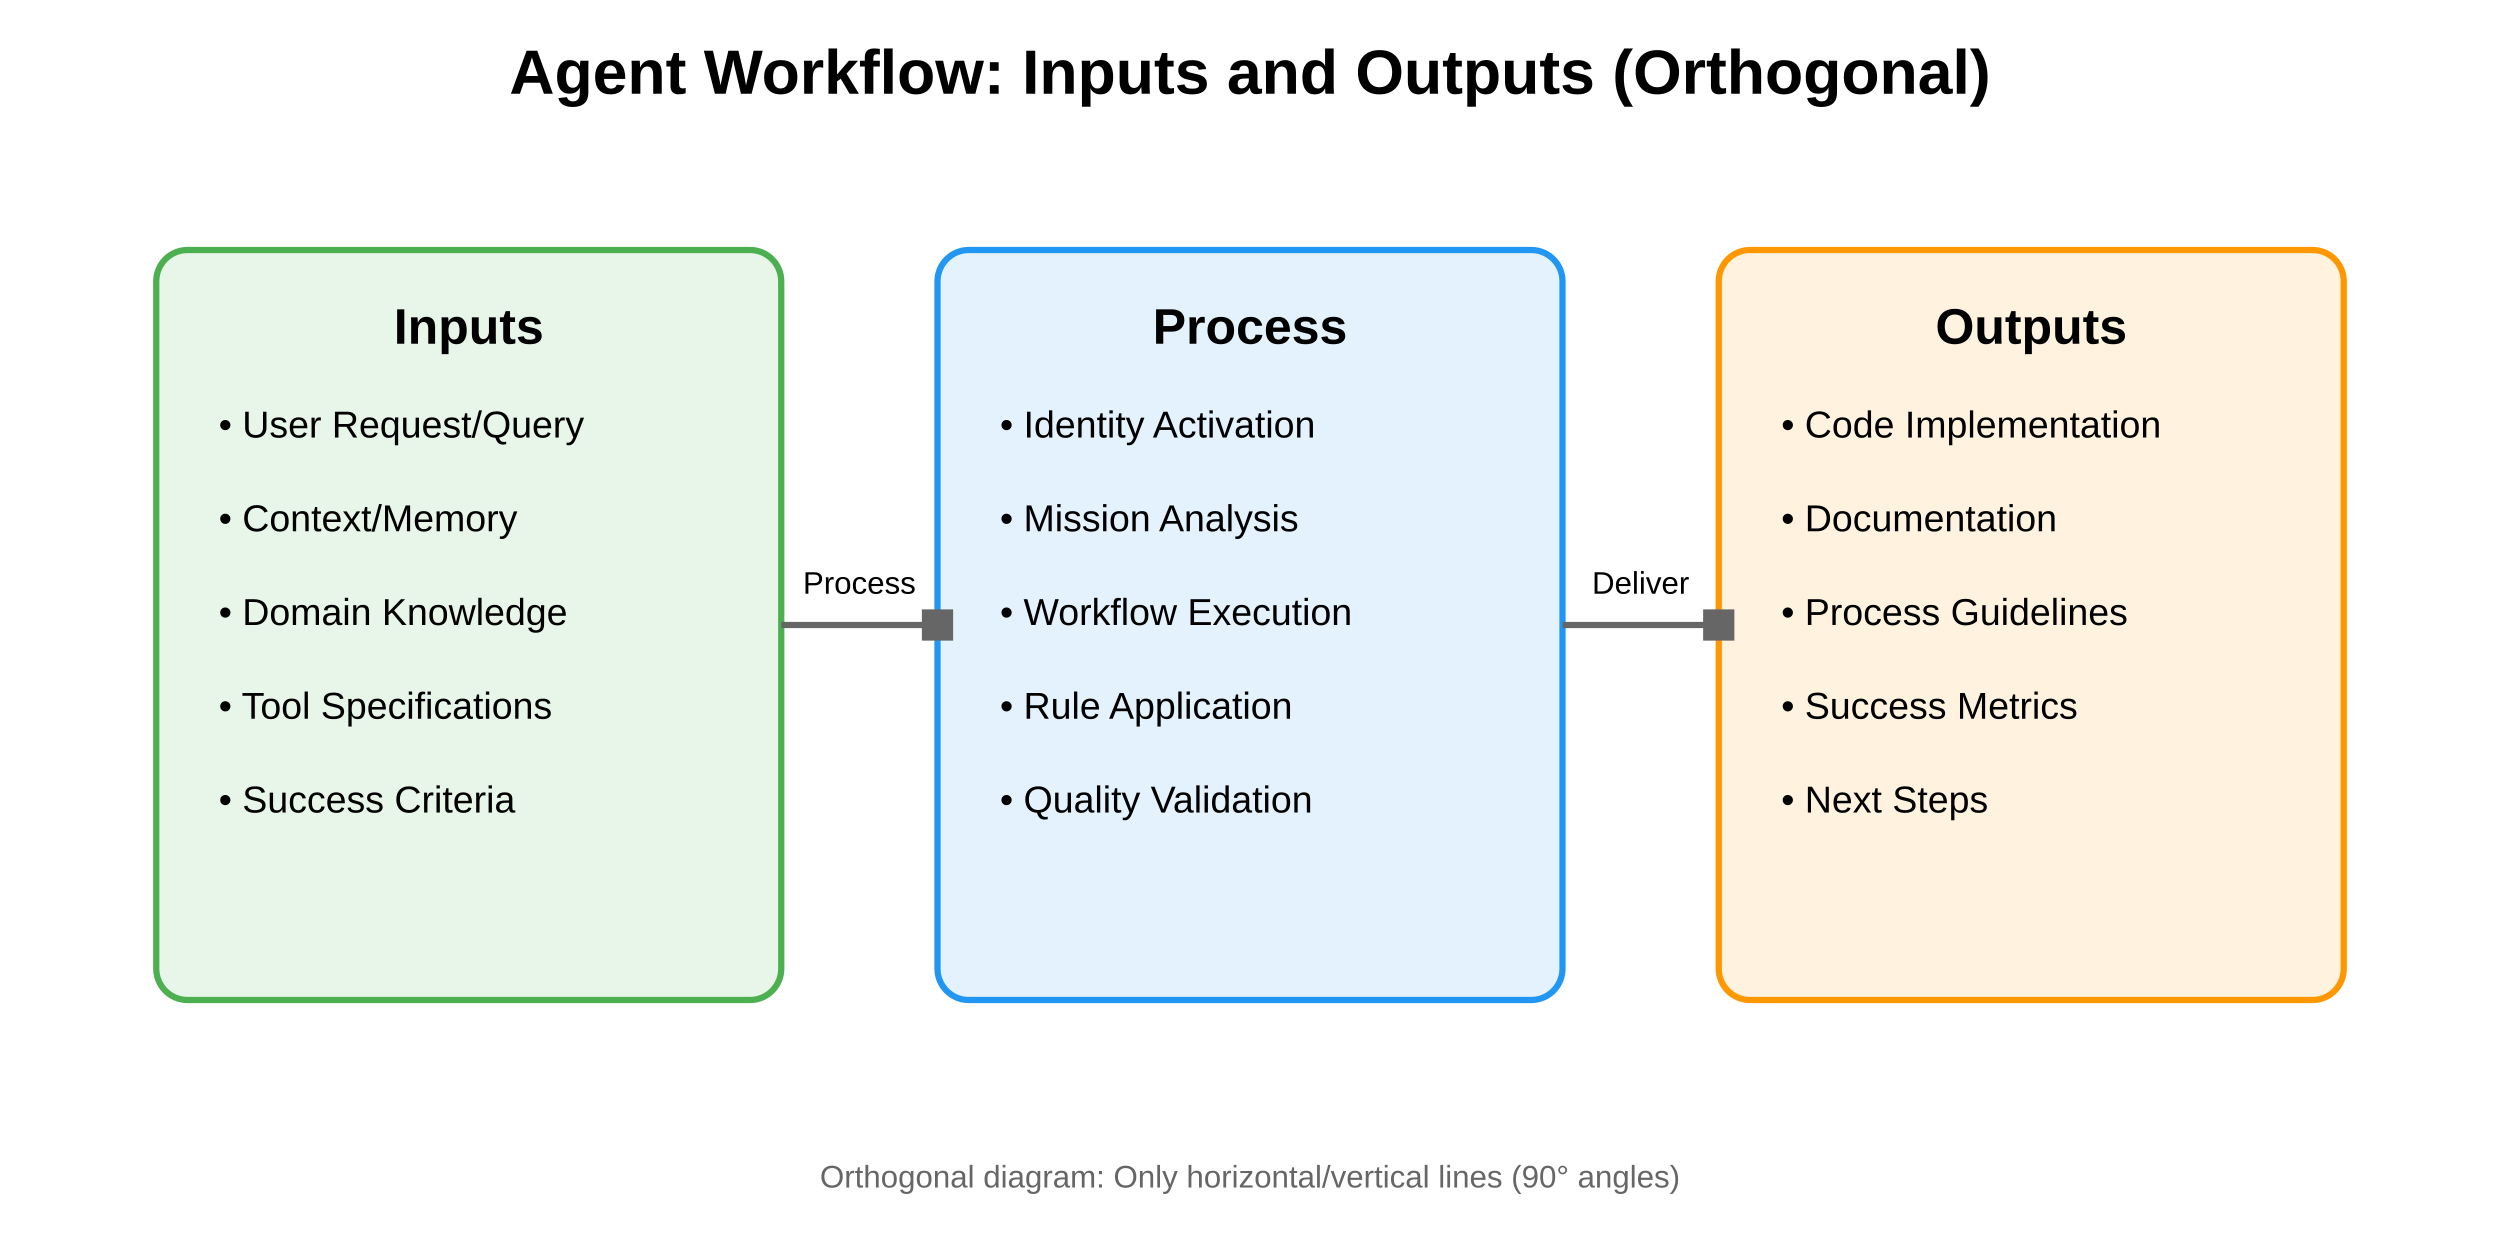
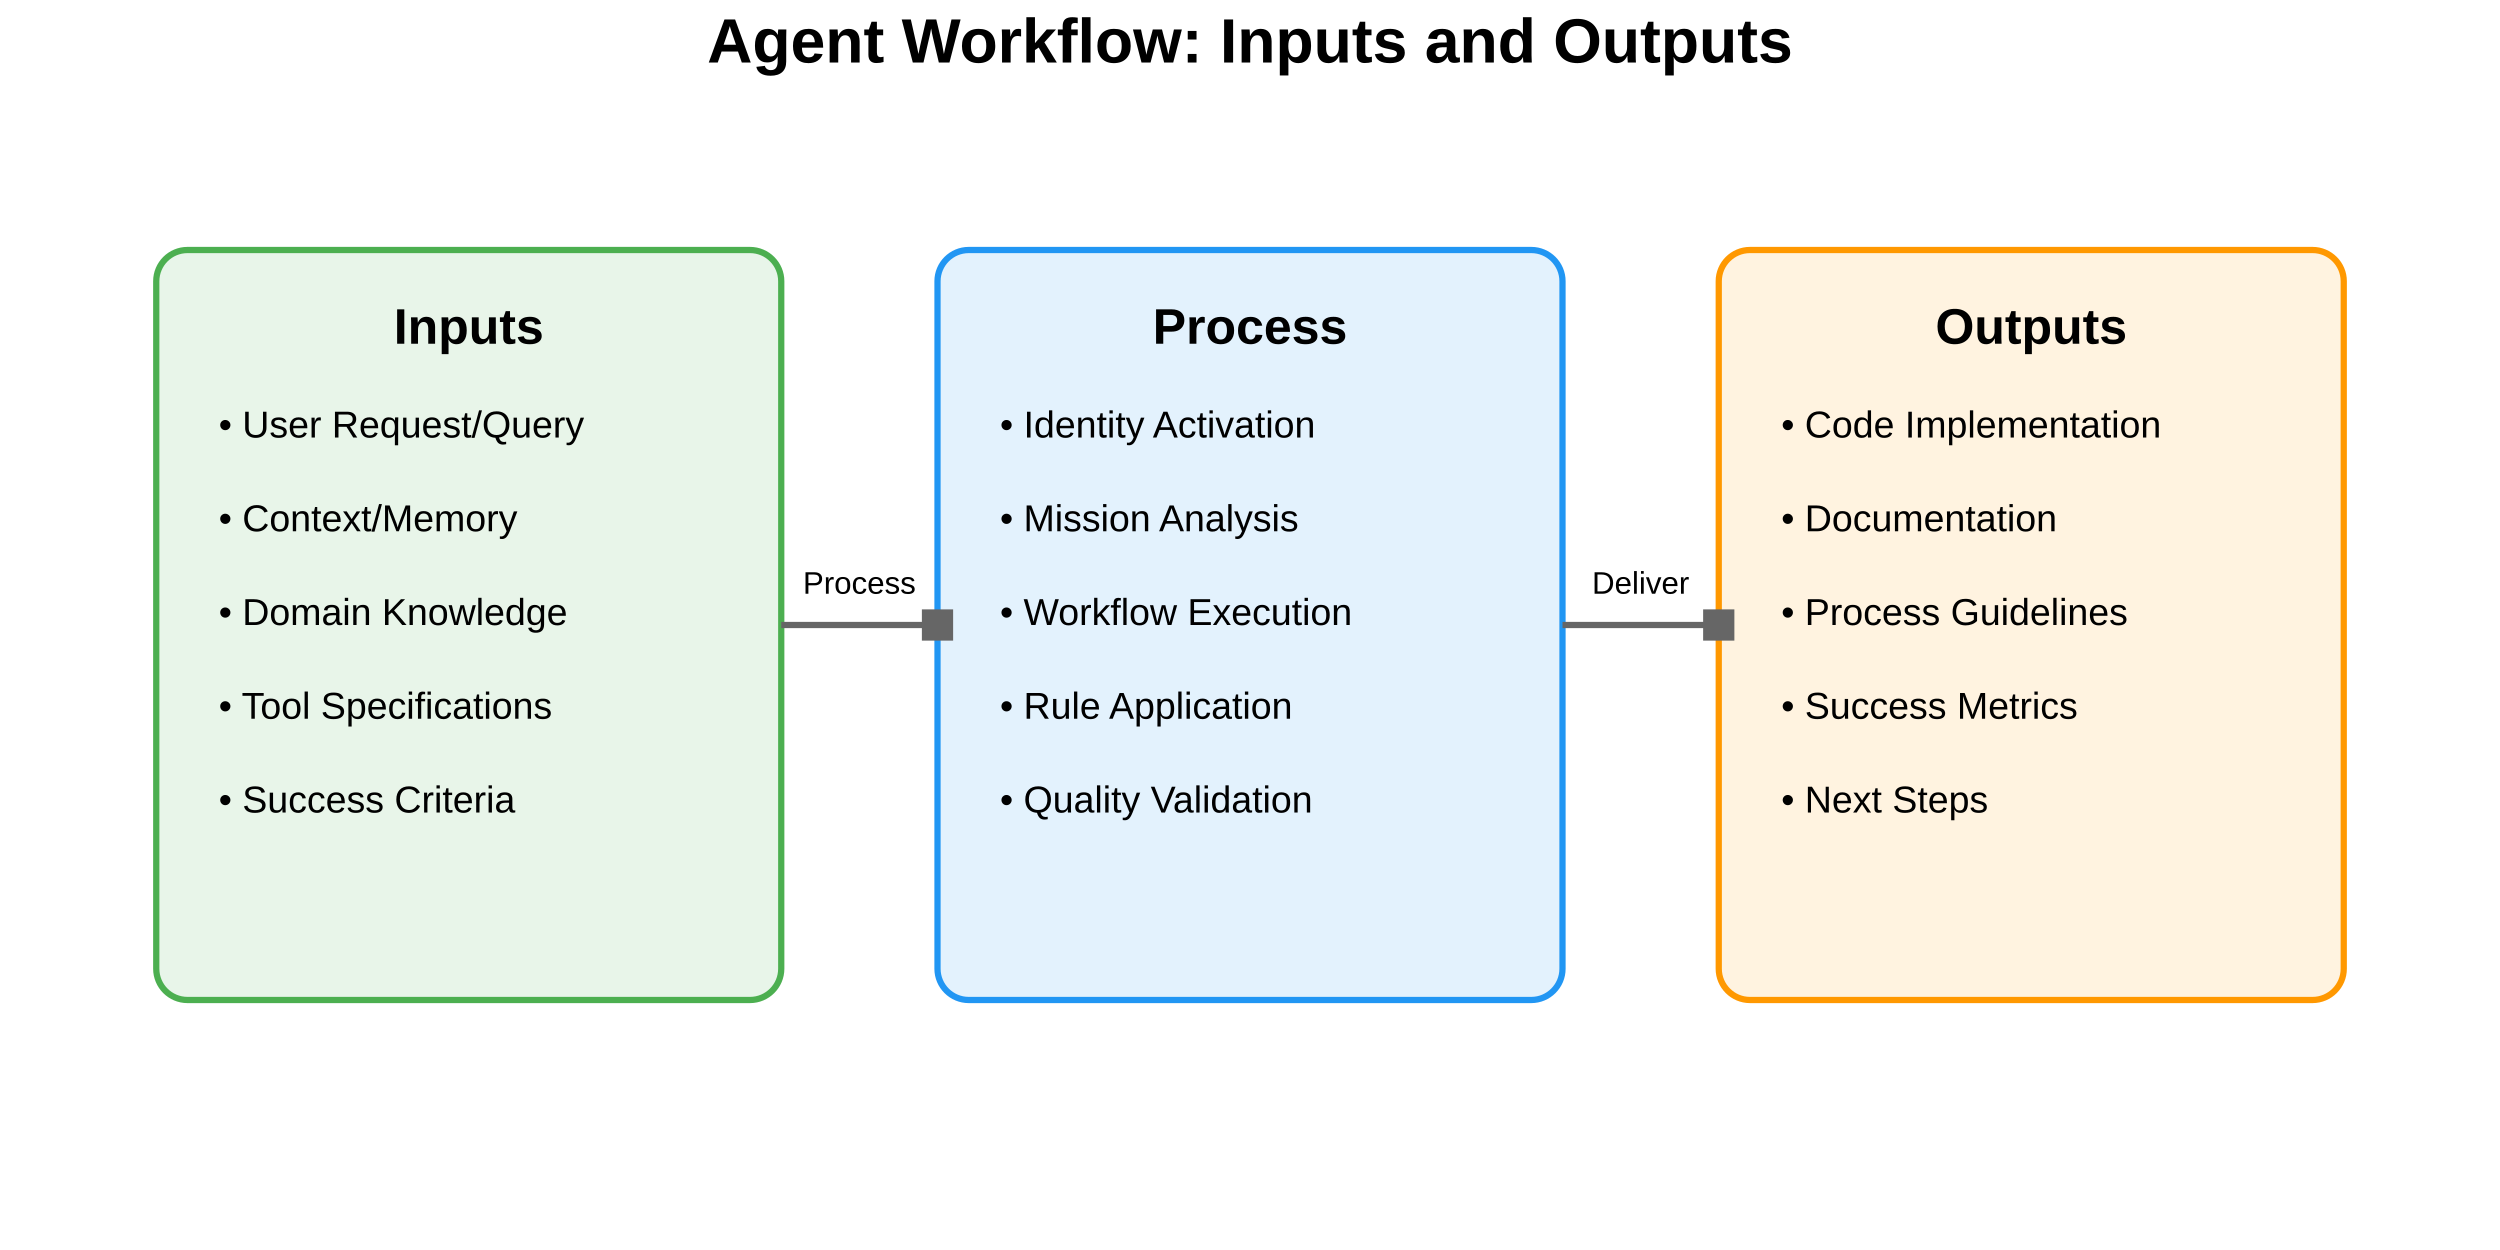
<svg xmlns="http://www.w3.org/2000/svg" width="800" height="400">
-   <text x="400" y="30" text-anchor="middle" font-family="Arial" font-size="20" font-weight="bold">Agent Workflow: Inputs and Outputs (Orthogonal)</text>
+   <text x="400" y="20" text-anchor="middle" font-family="Arial" font-size="20" font-weight="bold">Agent Workflow: Inputs and Outputs</text>
  <rect x="50" y="80" width="200" height="240" fill="#e8f5e9" stroke="#4caf50" stroke-width="2" rx="10" ry="10" />
  <text x="150" y="110" text-anchor="middle" font-family="Arial" font-size="16" font-weight="bold">Inputs</text>
  <text x="70" y="140" font-family="Arial" font-size="12">• User Request/Query</text>
  <text x="70" y="170" font-family="Arial" font-size="12">• Context/Memory</text>
  <text x="70" y="200" font-family="Arial" font-size="12">• Domain Knowledge</text>
  <text x="70" y="230" font-family="Arial" font-size="12">• Tool Specifications</text>
  <text x="70" y="260" font-family="Arial" font-size="12">• Success Criteria</text>
  <rect x="300" y="80" width="200" height="240" fill="#e3f2fd" stroke="#2196f3" stroke-width="2" rx="10" ry="10" />
  <text x="400" y="110" text-anchor="middle" font-family="Arial" font-size="16" font-weight="bold">Process</text>
  <text x="320" y="140" font-family="Arial" font-size="12">• Identity Activation</text>
  <text x="320" y="170" font-family="Arial" font-size="12">• Mission Analysis</text>
  <text x="320" y="200" font-family="Arial" font-size="12">• Workflow Execution</text>
  <text x="320" y="230" font-family="Arial" font-size="12">• Rule Application</text>
  <text x="320" y="260" font-family="Arial" font-size="12">• Quality Validation</text>
  <rect x="550" y="80" width="200" height="240" fill="#fff3e0" stroke="#ff9800" stroke-width="2" rx="10" ry="10" />
  <text x="650" y="110" text-anchor="middle" font-family="Arial" font-size="16" font-weight="bold">Outputs</text>
  <text x="570" y="140" font-family="Arial" font-size="12">• Code Implementation</text>
  <text x="570" y="170" font-family="Arial" font-size="12">• Documentation</text>
  <text x="570" y="200" font-family="Arial" font-size="12">• Process Guidelines</text>
  <text x="570" y="230" font-family="Arial" font-size="12">• Success Metrics</text>
  <text x="570" y="260" font-family="Arial" font-size="12">• Next Steps</text>
  <line x1="250" y1="200" x2="300" y2="200" stroke="#666" stroke-width="2" />
  <rect x="295" y="195" width="10" height="10" fill="#666" />
  <line x1="500" y1="200" x2="550" y2="200" stroke="#666" stroke-width="2" />
  <rect x="545" y="195" width="10" height="10" fill="#666" />
  <text x="275" y="190" text-anchor="middle" font-family="Arial" font-size="10">Process</text>
  <text x="525" y="190" text-anchor="middle" font-family="Arial" font-size="10">Deliver</text>
-   <text x="400" y="380" text-anchor="middle" font-family="Arial" font-size="10" fill="#666">Orthogonal diagram: Only horizontal/vertical lines (90° angles)</text>
</svg>
